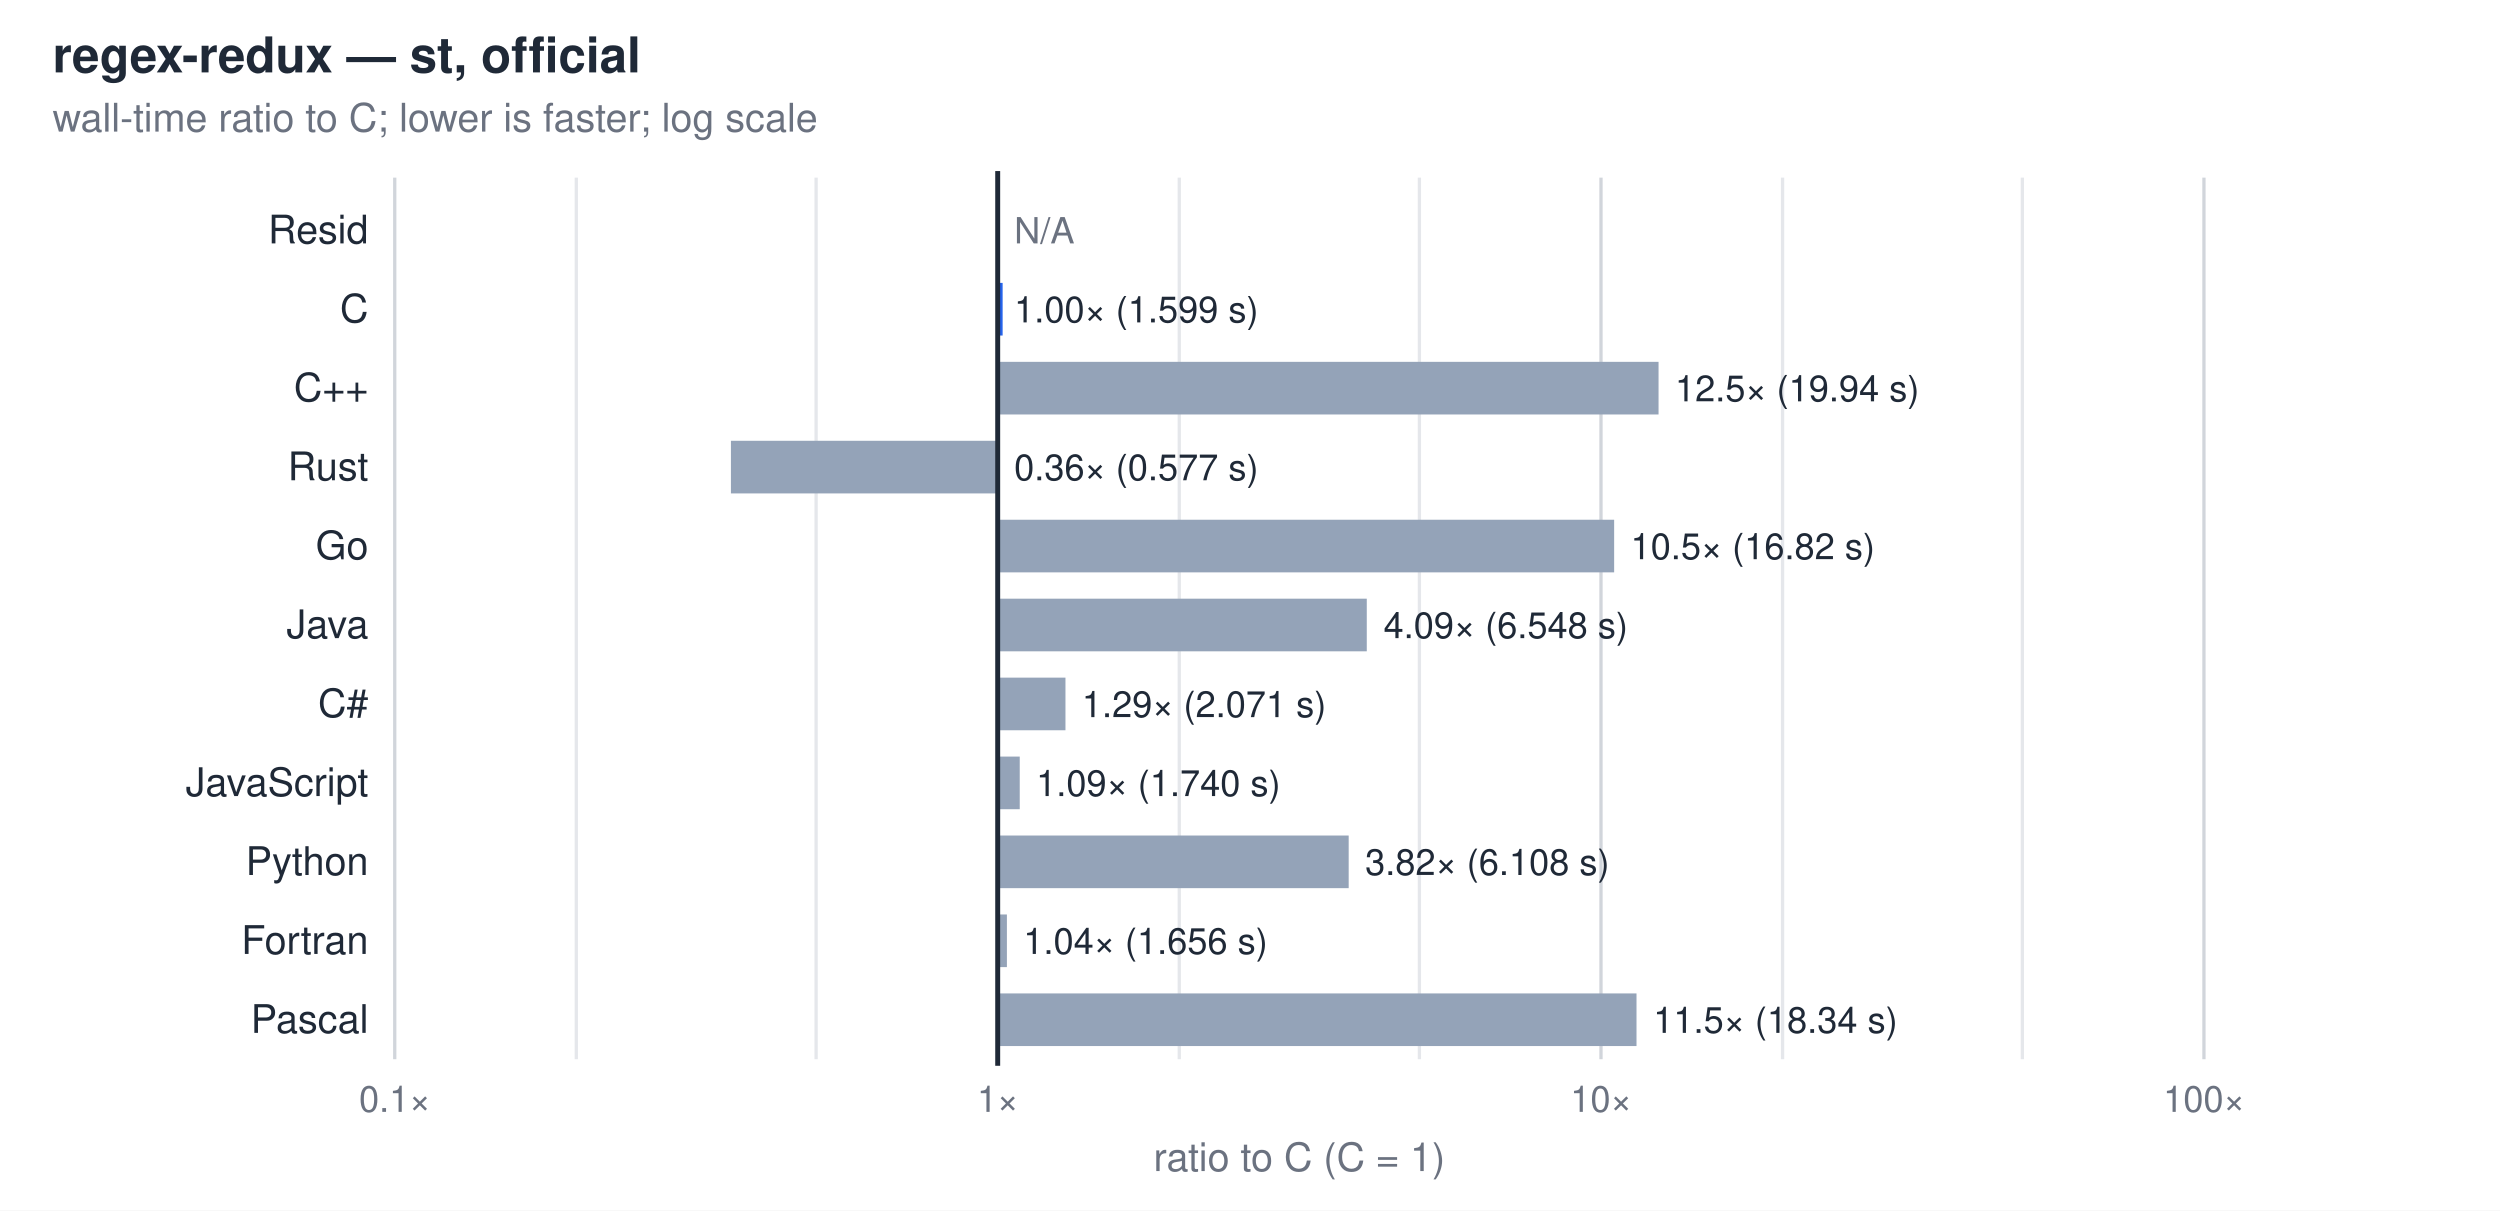
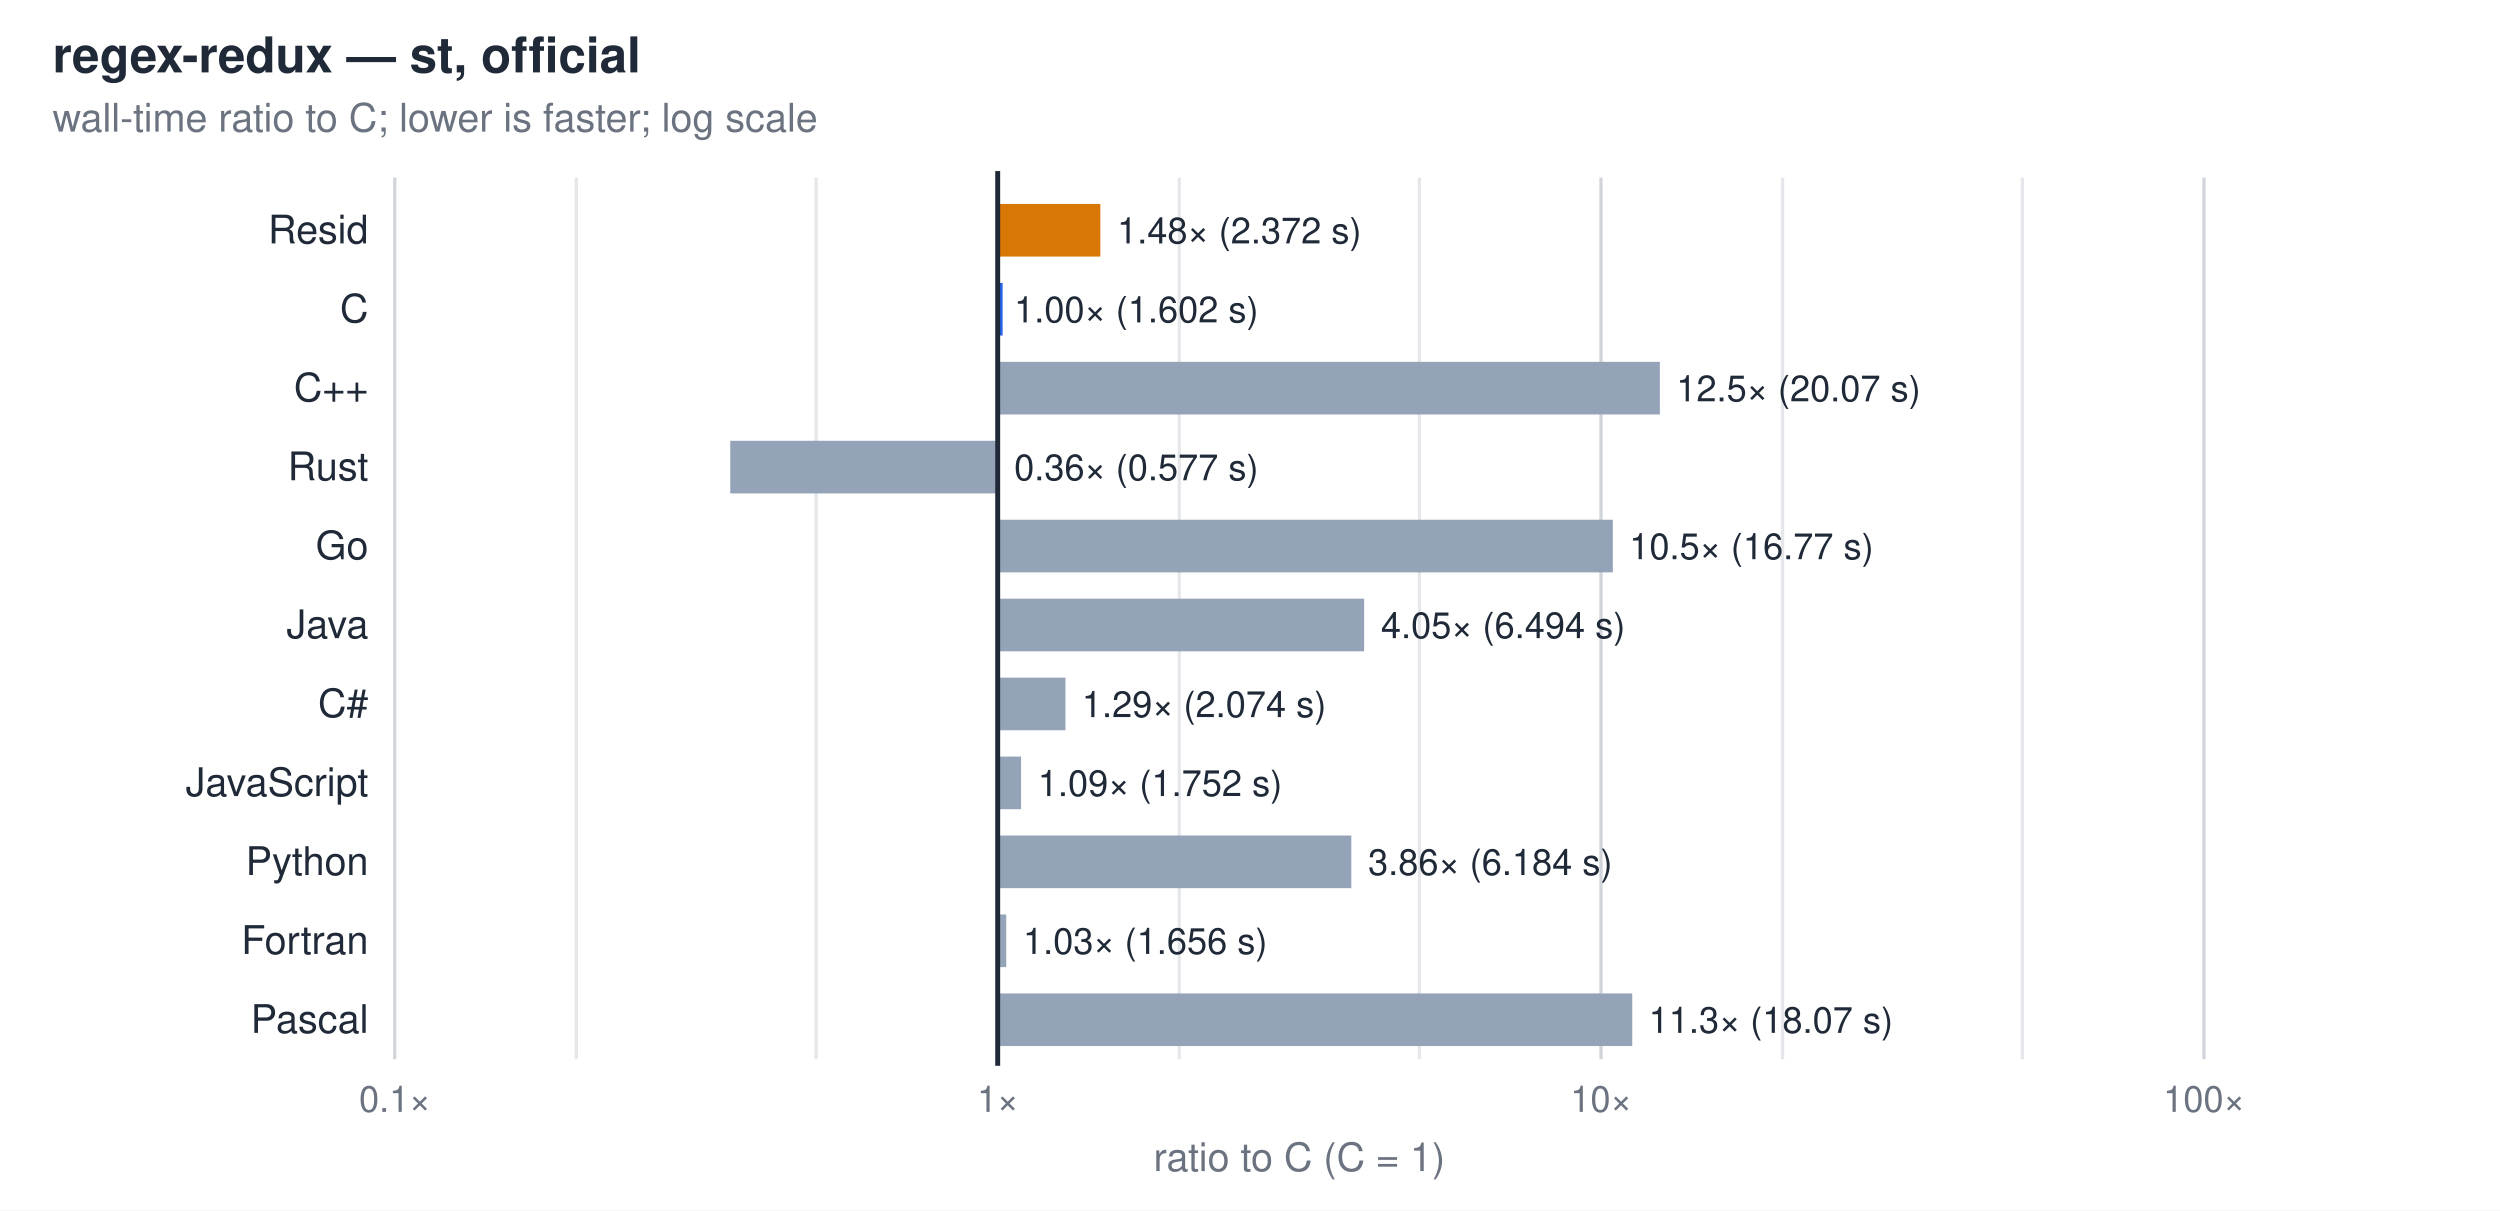
<svg xmlns="http://www.w3.org/2000/svg" width="760" height="368" viewBox="0 0 760 368" font-family="Helvetica, Arial, sans-serif" font-size="12">
  <rect x="0" y="0" width="760" height="368" fill="#ffffff" />
  <text x="16" y="22" font-size="15" font-weight="bold" fill="#1f2937">regex-redux — st, official</text>
  <text x="16" y="40" fill="#6b7280">wall-time ratio to C; lower is faster; log scale</text>
  <line x1="120.0" y1="54" x2="120.0" y2="322" stroke="#d1d5db" stroke-width="1" />
  <text x="120.0" y="338" text-anchor="middle" fill="#6b7280" font-size="11">0.1×</text>
  <line x1="175.2" y1="54" x2="175.2" y2="322" stroke="#e5e7eb" stroke-width="1" />
  <line x1="248.1" y1="54" x2="248.1" y2="322" stroke="#e5e7eb" stroke-width="1" />
  <line x1="303.3" y1="54" x2="303.3" y2="322" stroke="#d1d5db" stroke-width="1" />
  <text x="303.3" y="338" text-anchor="middle" fill="#6b7280" font-size="11">1×</text>
  <line x1="358.5" y1="54" x2="358.5" y2="322" stroke="#e5e7eb" stroke-width="1" />
  <line x1="431.5" y1="54" x2="431.5" y2="322" stroke="#e5e7eb" stroke-width="1" />
  <line x1="486.7" y1="54" x2="486.7" y2="322" stroke="#d1d5db" stroke-width="1" />
  <text x="486.7" y="338" text-anchor="middle" fill="#6b7280" font-size="11">10×</text>
  <line x1="541.9" y1="54" x2="541.9" y2="322" stroke="#e5e7eb" stroke-width="1" />
  <line x1="614.8" y1="54" x2="614.8" y2="322" stroke="#e5e7eb" stroke-width="1" />
  <line x1="670.0" y1="54" x2="670.0" y2="322" stroke="#d1d5db" stroke-width="1" />
  <text x="670.0" y="338" text-anchor="middle" fill="#6b7280" font-size="11">100×</text>
  <text x="112" y="74.0" text-anchor="end" fill="#1f2937">Resid</text>
-   <text x="308.3" y="74.0" fill="#6b7280" font-size="11">N/A</text>
+   <rect x="303.3" y="62" width="31.2" height="16" fill="#d97706" />
+   <text x="339.6" y="74.0" fill="#1f2937" font-size="11">1.48×  (2.372 s)</text>
  <text x="112" y="98.0" text-anchor="end" fill="#1f2937">C</text>
  <rect x="303.3" y="86" width="1.5" height="16" fill="#2563eb" />
-   <text x="308.3" y="98.0" fill="#1f2937" font-size="11">1.00×  (1.599 s)</text>
+   <text x="308.3" y="98.0" fill="#1f2937" font-size="11">1.00×  (1.602 s)</text>
  <text x="112" y="122.0" text-anchor="end" fill="#1f2937">C++</text>
-   <rect x="303.3" y="110" width="200.9" height="16" fill="#94a3b8" />
-   <text x="509.2" y="122.0" fill="#1f2937" font-size="11">12.5×  (19.94 s)</text>
+   <rect x="303.3" y="110" width="201.3" height="16" fill="#94a3b8" />
+   <text x="509.6" y="122.0" fill="#1f2937" font-size="11">12.5×  (20.07 s)</text>
  <text x="112" y="146.0" text-anchor="end" fill="#1f2937">Rust</text>
-   <rect x="222.2" y="134" width="81.2" height="16" fill="#94a3b8" />
+   <rect x="222.0" y="134" width="81.4" height="16" fill="#94a3b8" />
  <text x="308.3" y="146.0" fill="#1f2937" font-size="11">0.36×  (0.577 s)</text>
  <text x="112" y="170.0" text-anchor="end" fill="#1f2937">Go</text>
-   <rect x="303.3" y="158" width="187.4" height="16" fill="#94a3b8" />
-   <text x="495.7" y="170.0" fill="#1f2937" font-size="11">10.5×  (16.82 s)</text>
+   <rect x="303.3" y="158" width="187.0" height="16" fill="#94a3b8" />
+   <text x="495.3" y="170.0" fill="#1f2937" font-size="11">10.5×  (16.77 s)</text>
  <text x="112" y="194.0" text-anchor="end" fill="#1f2937">Java</text>
-   <rect x="303.3" y="182" width="112.2" height="16" fill="#94a3b8" />
-   <text x="420.6" y="194.0" fill="#1f2937" font-size="11">4.09×  (6.548 s)</text>
+   <rect x="303.3" y="182" width="111.4" height="16" fill="#94a3b8" />
+   <text x="419.8" y="194.0" fill="#1f2937" font-size="11">4.05×  (6.494 s)</text>
  <text x="112" y="218.0" text-anchor="end" fill="#1f2937">C#</text>
  <rect x="303.3" y="206" width="20.6" height="16" fill="#94a3b8" />
-   <text x="328.9" y="218.0" fill="#1f2937" font-size="11">1.29×  (2.071 s)</text>
+   <text x="328.9" y="218.0" fill="#1f2937" font-size="11">1.29×  (2.074 s)</text>
  <text x="112" y="242.0" text-anchor="end" fill="#1f2937">JavaScript</text>
-   <rect x="303.3" y="230" width="6.7" height="16" fill="#94a3b8" />
-   <text x="315.0" y="242.0" fill="#1f2937" font-size="11">1.09×  (1.740 s)</text>
+   <rect x="303.3" y="230" width="7.1" height="16" fill="#94a3b8" />
+   <text x="315.5" y="242.0" fill="#1f2937" font-size="11">1.09×  (1.752 s)</text>
  <text x="112" y="266.0" text-anchor="end" fill="#1f2937">Python</text>
-   <rect x="303.3" y="254" width="106.7" height="16" fill="#94a3b8" />
-   <text x="415.0" y="266.0" fill="#1f2937" font-size="11">3.82×  (6.108 s)</text>
+   <rect x="303.3" y="254" width="107.5" height="16" fill="#94a3b8" />
+   <text x="415.9" y="266.0" fill="#1f2937" font-size="11">3.86×  (6.184 s)</text>
  <text x="112" y="290.0" text-anchor="end" fill="#1f2937">Fortran</text>
-   <rect x="303.3" y="278" width="2.8" height="16" fill="#94a3b8" />
-   <text x="311.1" y="290.0" fill="#1f2937" font-size="11">1.04×  (1.656 s)</text>
+   <rect x="303.3" y="278" width="2.6" height="16" fill="#94a3b8" />
+   <text x="311.0" y="290.0" fill="#1f2937" font-size="11">1.03×  (1.656 s)</text>
  <text x="112" y="314.0" text-anchor="end" fill="#1f2937">Pascal</text>
-   <rect x="303.3" y="302" width="194.2" height="16" fill="#94a3b8" />
-   <text x="502.6" y="314.0" fill="#1f2937" font-size="11">11.5×  (18.34 s)</text>
+   <rect x="303.3" y="302" width="192.9" height="16" fill="#94a3b8" />
+   <text x="501.2" y="314.0" fill="#1f2937" font-size="11">11.3×  (18.07 s)</text>
  <line x1="303.3" y1="52" x2="303.3" y2="324" stroke="#1f2937" stroke-width="1.5" />
  <text x="395.0" y="356" text-anchor="middle" fill="#6b7280">ratio to C (C = 1)</text>
</svg>
